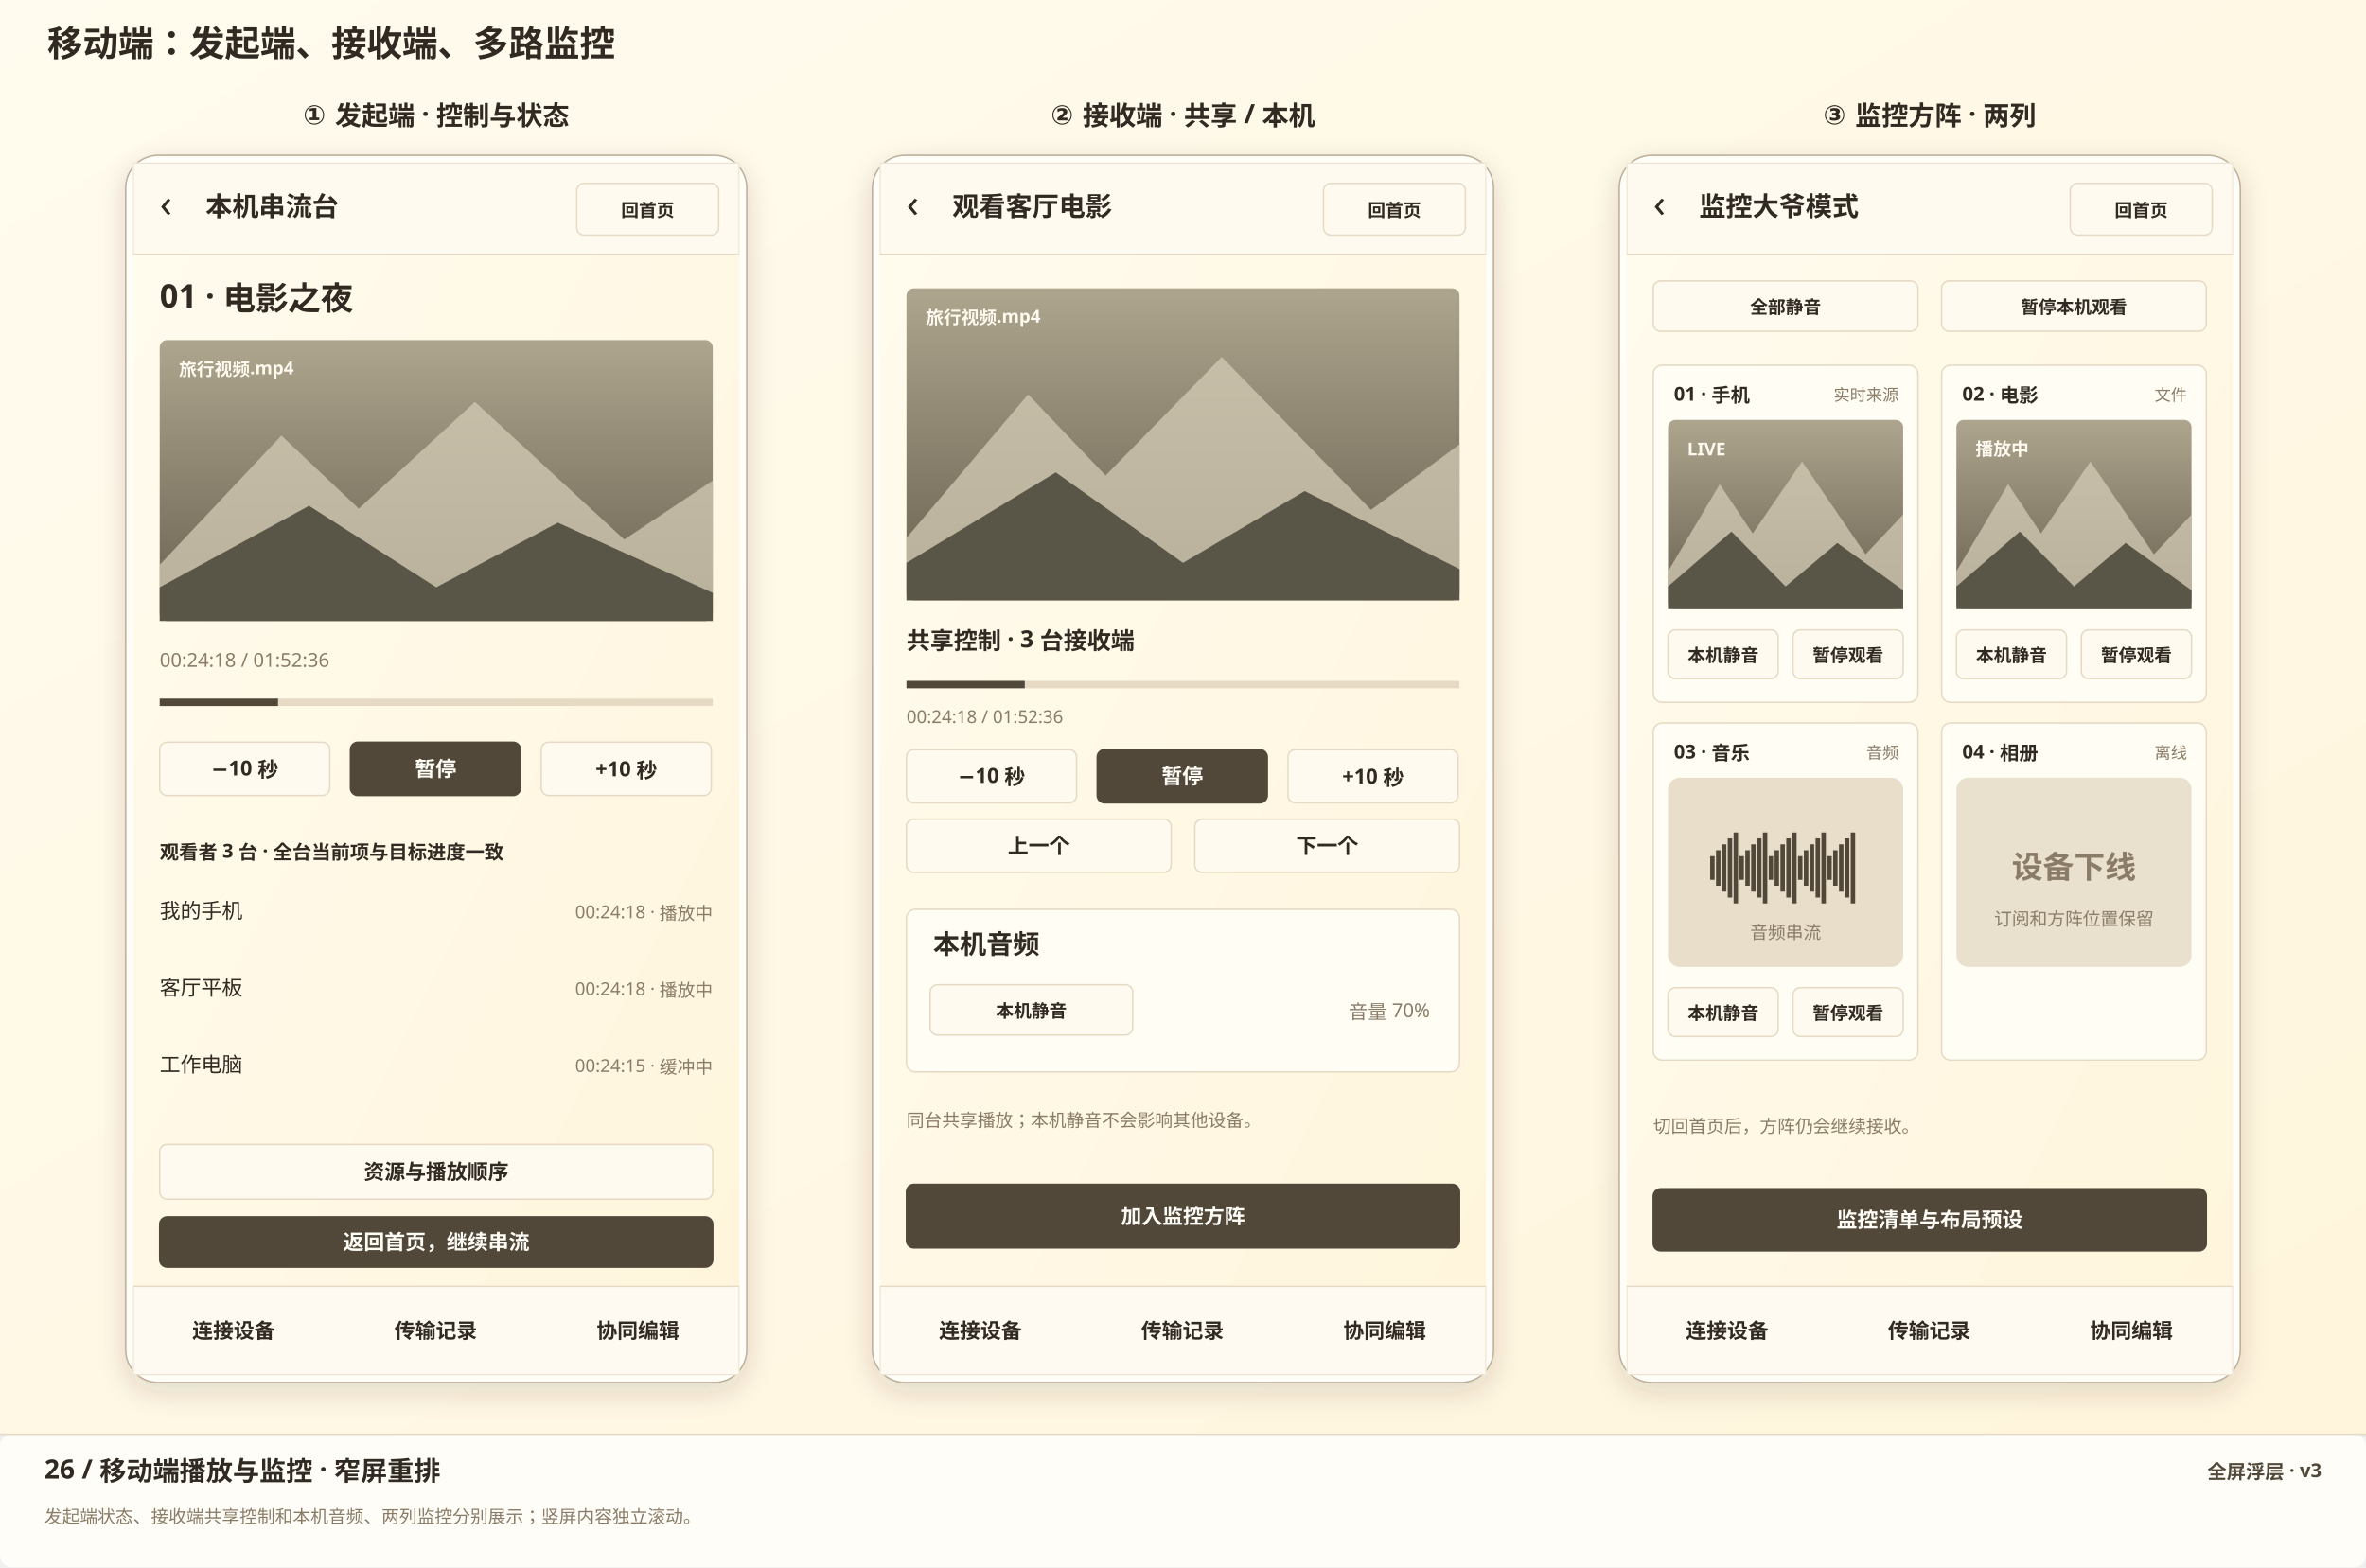
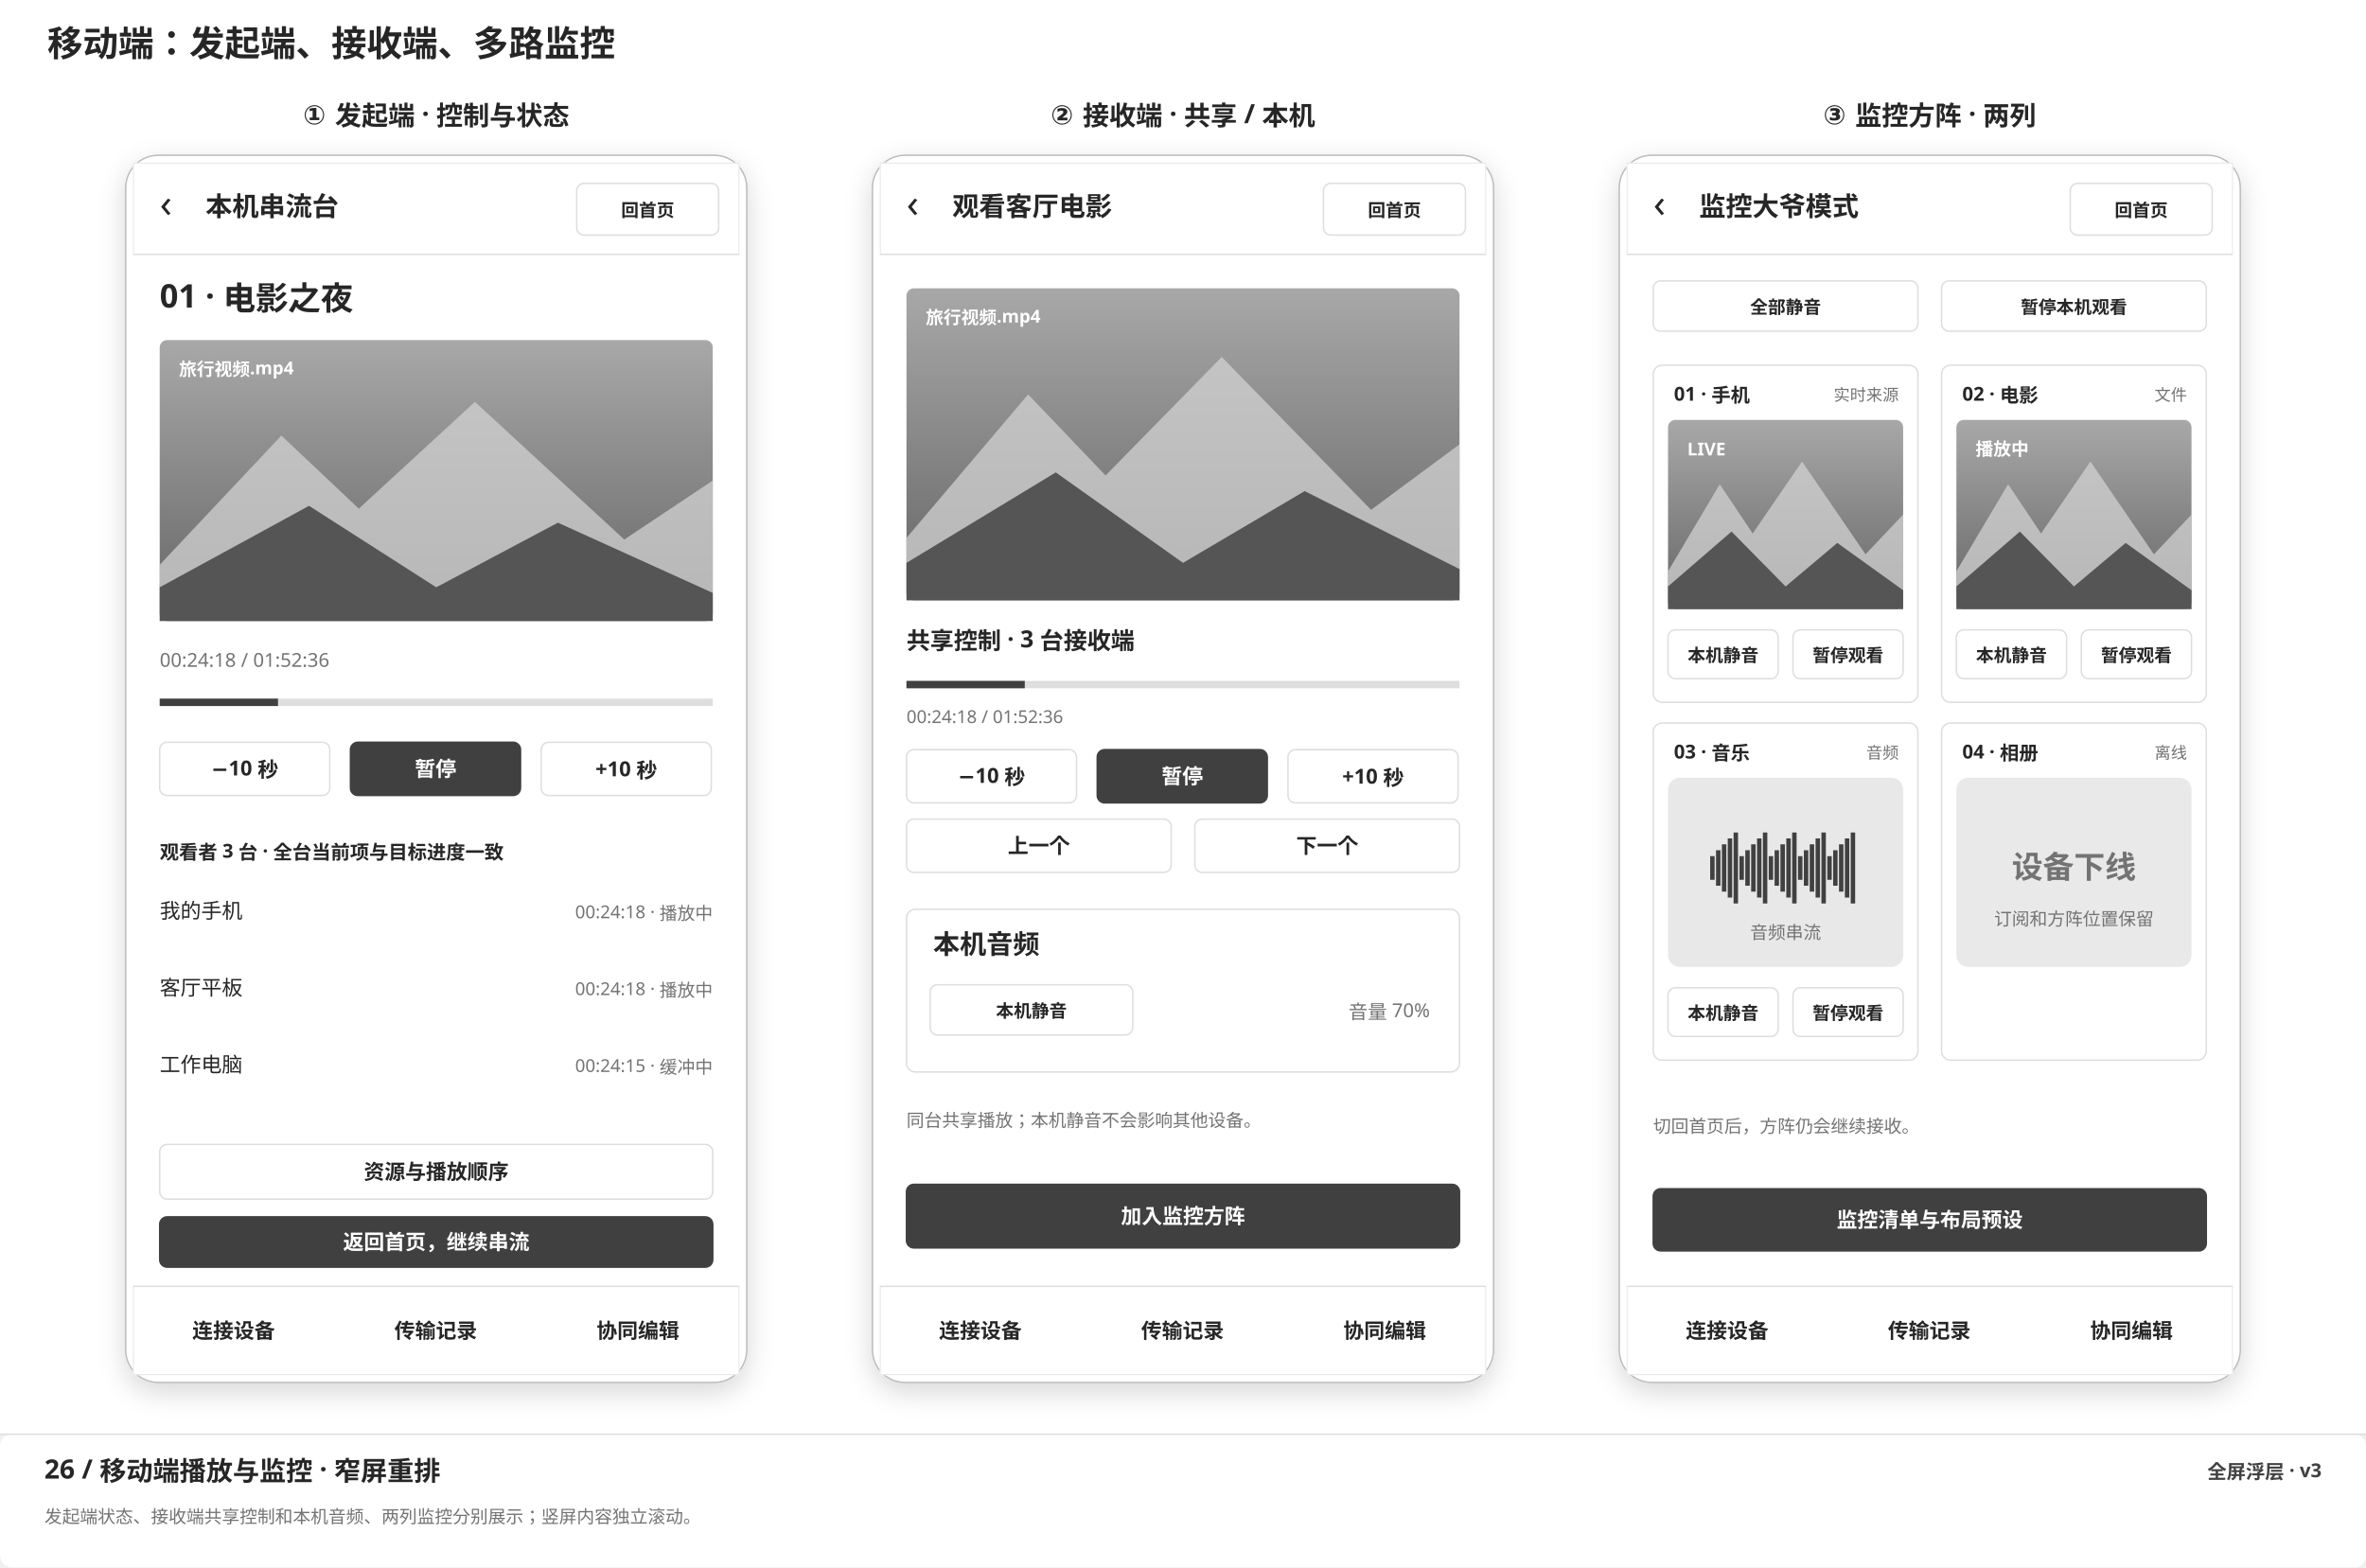
<svg xmlns="http://www.w3.org/2000/svg" width="1600" height="1060" viewBox="0 0 1600 1060">
  <defs>
    <linearGradient id="warm" x1="0" y1="0" x2="1" y2="1">
-       <stop stop-color="#fffbee" />
-       <stop offset="1" stop-color="#fff5dc" />
+       <stop stop-color="#ffffff" />
+       <stop offset="1" stop-color="#ffffff" />
    </linearGradient>
    <linearGradient id="land" x1="0" y1="0" x2="0" y2="1">
-       <stop stop-color="#aea58e" />
-       <stop offset="1" stop-color="#68614f" />
+       <stop stop-color="#a8a8a8" />
+       <stop offset="1" stop-color="#666666" />
    </linearGradient>
    <filter id="shadow">
-       <feDropShadow dx="0" dy="6" stdDeviation="9" flood-color="#3e3525" flood-opacity=".16" />
+       <feDropShadow dx="0" dy="6" stdDeviation="9" flood-color="#000000" flood-opacity=".16" />
    </filter>
  </defs>
  <rect x="0" y="0" width="1600" height="970" rx="0" fill="url(#warm)" stroke="none" />
-   <text x="32" y="38" font-family="Microsoft YaHei, Segoe UI, sans-serif" font-size="24" font-weight="700" text-anchor="start" fill="#302a22">移动端：发起端、接收端、多路监控</text>
-   <text x="295" y="84" font-family="Microsoft YaHei, Segoe UI, sans-serif" font-size="18" font-weight="700" text-anchor="middle" fill="#302a22">① 发起端 · 控制与状态</text>
-   <rect x="85" y="105" width="420" height="830" rx="22" fill="#fffdf8" stroke="#bdb09b" filter="url(#shadow)" />
+   <text x="32" y="38" font-family="Microsoft YaHei, Segoe UI, sans-serif" font-size="24" font-weight="700" text-anchor="start" fill="#262626">移动端：发起端、接收端、多路监控</text>
+   <text x="295" y="84" font-family="Microsoft YaHei, Segoe UI, sans-serif" font-size="18" font-weight="700" text-anchor="middle" fill="#262626">① 发起端 · 控制与状态</text>
+   <rect x="85" y="105" width="420" height="830" rx="22" fill="#ffffff" stroke="#bdbdbd" filter="url(#shadow)" />
  <svg x="90" y="110" width="410" height="820" viewBox="0 0 410 820" overflow="hidden">
    <rect x="0" y="0" width="410" height="820" rx="0" fill="url(#warm)" stroke="none" />
-     <rect x="0" y="0" width="410" height="62" rx="0" fill="#fffaf0" stroke="#e6dac4" />
-     <text x="18" y="37" font-family="Microsoft YaHei, Segoe UI, sans-serif" font-size="27" font-weight="400" text-anchor="start" fill="#302a22">‹</text>
+     <rect x="0" y="0" width="410" height="62" rx="0" fill="#ffffff" stroke="#dedede" />
+     <text x="18" y="37" font-family="Microsoft YaHei, Segoe UI, sans-serif" font-size="27" font-weight="400" text-anchor="start" fill="#262626">‹</text>
    <a href="23-mobile-navigation.svg" aria-label="返回上一页">
      <rect x="5" y="5" width="42" height="49" fill="transparent" />
    </a>
-     <text x="49" y="36" font-family="Microsoft YaHei, Segoe UI, sans-serif" font-size="18" font-weight="700" text-anchor="start" fill="#302a22">本机串流台</text>
-     <rect x="300" y="14" width="96" height="35" rx="5" fill="#fffaf0" stroke="#e6dac4" />
-     <text x="348" y="36.5" font-family="Microsoft YaHei, Segoe UI, sans-serif" font-size="12" font-weight="600" text-anchor="middle" fill="#302a22">回首页</text>
+     <text x="49" y="36" font-family="Microsoft YaHei, Segoe UI, sans-serif" font-size="18" font-weight="700" text-anchor="start" fill="#262626">本机串流台</text>
+     <rect x="300" y="14" width="96" height="35" rx="5" fill="#ffffff" stroke="#dedede" />
+     <text x="348" y="36.5" font-family="Microsoft YaHei, Segoe UI, sans-serif" font-size="12" font-weight="600" text-anchor="middle" fill="#262626">回首页</text>
    <a href="23-mobile-navigation.svg" aria-label="回首页">
      <rect x="300" y="14" width="96" height="35" fill="transparent" />
    </a>
-     <rect x="0" y="760" width="410" height="60" rx="0" fill="#fffaf1" stroke="#e6dac4" />
-     <text x="68" y="795" font-family="Microsoft YaHei, Segoe UI, sans-serif" font-size="14" font-weight="600" text-anchor="middle" fill="#302a22">连接设备</text>
+     <rect x="0" y="760" width="410" height="60" rx="0" fill="#ffffff" stroke="#dedede" />
+     <text x="68" y="795" font-family="Microsoft YaHei, Segoe UI, sans-serif" font-size="14" font-weight="600" text-anchor="middle" fill="#262626">连接设备</text>
    <a href="23-mobile-navigation.svg" aria-label="收起控制台，打开连接设备">
      <rect x="0" y="760" width="136.7" height="60" fill="transparent" />
    </a>
-     <text x="204.7" y="795" font-family="Microsoft YaHei, Segoe UI, sans-serif" font-size="14" font-weight="600" text-anchor="middle" fill="#302a22">传输记录</text>
+     <text x="204.7" y="795" font-family="Microsoft YaHei, Segoe UI, sans-serif" font-size="14" font-weight="600" text-anchor="middle" fill="#262626">传输记录</text>
    <a href="23-mobile-navigation.svg" aria-label="收起控制台，打开传输记录">
      <rect x="136.7" y="760" width="136.7" height="60" fill="transparent" />
    </a>
-     <text x="341.4" y="795" font-family="Microsoft YaHei, Segoe UI, sans-serif" font-size="14" font-weight="600" text-anchor="middle" fill="#302a22">协同编辑</text>
+     <text x="341.4" y="795" font-family="Microsoft YaHei, Segoe UI, sans-serif" font-size="14" font-weight="600" text-anchor="middle" fill="#262626">协同编辑</text>
    <a href="23-mobile-navigation.svg" aria-label="收起控制台，打开协同编辑">
      <rect x="273.4" y="760" width="136.7" height="60" fill="transparent" />
    </a>
-     <text x="18" y="98" font-family="Microsoft YaHei, Segoe UI, sans-serif" font-size="22" font-weight="700" text-anchor="start" fill="#302a22">01 · 电影之夜</text>
+     <text x="18" y="98" font-family="Microsoft YaHei, Segoe UI, sans-serif" font-size="22" font-weight="700" text-anchor="start" fill="#262626">01 · 电影之夜</text>
    <rect x="18" y="120" width="374" height="190" rx="5" fill="url(#land)" stroke="none" />
-     <path d="M18 272L100.28 184.6 152.64 234 231.18 161.8 332.16 254.9 392 215V310H18Z" fill="#d3cbb4" opacity=".75" />
-     <path d="M18 287.2L118.98 232.1 205 287.2 287.28 243.5 392 291V310H18Z" fill="#595648" />
-     <text x="31" y="144" font-family="Microsoft YaHei, Segoe UI, sans-serif" font-size="12" font-weight="600" text-anchor="start" fill="#fffaf0">旅行视频.mp4</text>
-     <text x="18" y="341" font-family="Microsoft YaHei, Segoe UI, sans-serif" font-size="13" font-weight="400" text-anchor="start" fill="#8a7c67">00:24:18 / 01:52:36</text>
-     <line x1="18" y1="365" x2="392" y2="365" stroke="#e6dac4" stroke-width="5" />
-     <line x1="18" y1="365" x2="98" y2="365" stroke="#51483a" stroke-width="5" />
-     <rect x="18" y="392" width="115" height="36" rx="5" fill="#fffaf0" stroke="#e6dac4" />
-     <text x="75.5" y="415" font-family="Microsoft YaHei, Segoe UI, sans-serif" font-size="14" font-weight="600" text-anchor="middle" fill="#302a22">−10 秒</text>
-     <rect x="147" y="392" width="115" height="36" rx="5" fill="#51483a" stroke="#51483a" />
-     <text x="204.5" y="415" font-family="Microsoft YaHei, Segoe UI, sans-serif" font-size="14" font-weight="600" text-anchor="middle" fill="#fffdf7">暂停</text>
-     <rect x="276" y="392" width="115" height="36" rx="5" fill="#fffaf0" stroke="#e6dac4" />
-     <text x="333.5" y="415" font-family="Microsoft YaHei, Segoe UI, sans-serif" font-size="14" font-weight="600" text-anchor="middle" fill="#302a22">+10 秒</text>
-     <text x="18" y="471" font-family="Microsoft YaHei, Segoe UI, sans-serif" font-size="13" font-weight="600" text-anchor="start" fill="#302a22">观看者 3 台 · 全台当前项与目标进度一致</text>
-     <text x="18" y="511" font-family="Microsoft YaHei, Segoe UI, sans-serif" font-size="14" font-weight="400" text-anchor="start" fill="#302a22">我的手机</text>
-     <text x="392" y="511" font-family="Microsoft YaHei, Segoe UI, sans-serif" font-size="12" font-weight="400" text-anchor="end" fill="#8a7c67">00:24:18 · 播放中</text>
-     <text x="18" y="563" font-family="Microsoft YaHei, Segoe UI, sans-serif" font-size="14" font-weight="400" text-anchor="start" fill="#302a22">客厅平板</text>
-     <text x="392" y="563" font-family="Microsoft YaHei, Segoe UI, sans-serif" font-size="12" font-weight="400" text-anchor="end" fill="#8a7c67">00:24:18 · 播放中</text>
-     <text x="18" y="615" font-family="Microsoft YaHei, Segoe UI, sans-serif" font-size="14" font-weight="400" text-anchor="start" fill="#302a22">工作电脑</text>
-     <text x="392" y="615" font-family="Microsoft YaHei, Segoe UI, sans-serif" font-size="12" font-weight="400" text-anchor="end" fill="#8a7c67">00:24:15 · 缓冲中</text>
-     <rect x="18" y="664" width="374" height="37" rx="5" fill="#fffaf0" stroke="#e6dac4" />
-     <text x="205" y="687.5" font-family="Microsoft YaHei, Segoe UI, sans-serif" font-size="14" font-weight="600" text-anchor="middle" fill="#302a22">资源与播放顺序</text>
+     <path d="M18 272L100.28 184.6 152.64 234 231.18 161.8 332.16 254.9 392 215V310H18Z" fill="#d2d2d2" opacity=".75" />
+     <path d="M18 287.2L118.98 232.1 205 287.2 287.28 243.5 392 291V310H18Z" fill="#555555" />
+     <text x="31" y="144" font-family="Microsoft YaHei, Segoe UI, sans-serif" font-size="12" font-weight="600" text-anchor="start" fill="#ffffff">旅行视频.mp4</text>
+     <text x="18" y="341" font-family="Microsoft YaHei, Segoe UI, sans-serif" font-size="13" font-weight="400" text-anchor="start" fill="#737373">00:24:18 / 01:52:36</text>
+     <line x1="18" y1="365" x2="392" y2="365" stroke="#dedede" stroke-width="5" />
+     <line x1="18" y1="365" x2="98" y2="365" stroke="#404040" stroke-width="5" />
+     <rect x="18" y="392" width="115" height="36" rx="5" fill="#ffffff" stroke="#dedede" />
+     <text x="75.5" y="415" font-family="Microsoft YaHei, Segoe UI, sans-serif" font-size="14" font-weight="600" text-anchor="middle" fill="#262626">−10 秒</text>
+     <rect x="147" y="392" width="115" height="36" rx="5" fill="#404040" stroke="#404040" />
+     <text x="204.5" y="415" font-family="Microsoft YaHei, Segoe UI, sans-serif" font-size="14" font-weight="600" text-anchor="middle" fill="#ffffff">暂停</text>
+     <rect x="276" y="392" width="115" height="36" rx="5" fill="#ffffff" stroke="#dedede" />
+     <text x="333.5" y="415" font-family="Microsoft YaHei, Segoe UI, sans-serif" font-size="14" font-weight="600" text-anchor="middle" fill="#262626">+10 秒</text>
+     <text x="18" y="471" font-family="Microsoft YaHei, Segoe UI, sans-serif" font-size="13" font-weight="600" text-anchor="start" fill="#262626">观看者 3 台 · 全台当前项与目标进度一致</text>
+     <text x="18" y="511" font-family="Microsoft YaHei, Segoe UI, sans-serif" font-size="14" font-weight="400" text-anchor="start" fill="#262626">我的手机</text>
+     <text x="392" y="511" font-family="Microsoft YaHei, Segoe UI, sans-serif" font-size="12" font-weight="400" text-anchor="end" fill="#737373">00:24:18 · 播放中</text>
+     <text x="18" y="563" font-family="Microsoft YaHei, Segoe UI, sans-serif" font-size="14" font-weight="400" text-anchor="start" fill="#262626">客厅平板</text>
+     <text x="392" y="563" font-family="Microsoft YaHei, Segoe UI, sans-serif" font-size="12" font-weight="400" text-anchor="end" fill="#737373">00:24:18 · 播放中</text>
+     <text x="18" y="615" font-family="Microsoft YaHei, Segoe UI, sans-serif" font-size="14" font-weight="400" text-anchor="start" fill="#262626">工作电脑</text>
+     <text x="392" y="615" font-family="Microsoft YaHei, Segoe UI, sans-serif" font-size="12" font-weight="400" text-anchor="end" fill="#737373">00:24:15 · 缓冲中</text>
+     <rect x="18" y="664" width="374" height="37" rx="5" fill="#ffffff" stroke="#dedede" />
+     <text x="205" y="687.5" font-family="Microsoft YaHei, Segoe UI, sans-serif" font-size="14" font-weight="600" text-anchor="middle" fill="#262626">资源与播放顺序</text>
    <a href="24-mobile-create-pool.svg" aria-label="资源与播放顺序">
      <rect x="18" y="664" width="374" height="37" fill="transparent" />
    </a>
-     <rect x="18" y="713" width="374" height="34" rx="5" fill="#51483a" stroke="#51483a" />
-     <text x="205" y="735" font-family="Microsoft YaHei, Segoe UI, sans-serif" font-size="14" font-weight="600" text-anchor="middle" fill="#fffdf7">返回首页，继续串流</text>
+     <rect x="18" y="713" width="374" height="34" rx="5" fill="#404040" stroke="#404040" />
+     <text x="205" y="735" font-family="Microsoft YaHei, Segoe UI, sans-serif" font-size="14" font-weight="600" text-anchor="middle" fill="#ffffff">返回首页，继续串流</text>
    <a href="23-mobile-navigation.svg" aria-label="返回首页，继续串流">
      <rect x="18" y="713" width="374" height="34" fill="transparent" />
    </a>
  </svg>
-   <text x="800" y="84" font-family="Microsoft YaHei, Segoe UI, sans-serif" font-size="18" font-weight="700" text-anchor="middle" fill="#302a22">② 接收端 · 共享 / 本机</text>
-   <rect x="590" y="105" width="420" height="830" rx="22" fill="#fffdf8" stroke="#bdb09b" filter="url(#shadow)" />
+   <text x="800" y="84" font-family="Microsoft YaHei, Segoe UI, sans-serif" font-size="18" font-weight="700" text-anchor="middle" fill="#262626">② 接收端 · 共享 / 本机</text>
+   <rect x="590" y="105" width="420" height="830" rx="22" fill="#ffffff" stroke="#bdbdbd" filter="url(#shadow)" />
  <svg x="595" y="110" width="410" height="820" viewBox="0 0 410 820" overflow="hidden">
    <rect x="0" y="0" width="410" height="820" rx="0" fill="url(#warm)" stroke="none" />
-     <rect x="0" y="0" width="410" height="62" rx="0" fill="#fffaf0" stroke="#e6dac4" />
-     <text x="18" y="37" font-family="Microsoft YaHei, Segoe UI, sans-serif" font-size="27" font-weight="400" text-anchor="start" fill="#302a22">‹</text>
+     <rect x="0" y="0" width="410" height="62" rx="0" fill="#ffffff" stroke="#dedede" />
+     <text x="18" y="37" font-family="Microsoft YaHei, Segoe UI, sans-serif" font-size="27" font-weight="400" text-anchor="start" fill="#262626">‹</text>
    <a href="23-mobile-navigation.svg" aria-label="返回上一页">
      <rect x="5" y="5" width="42" height="49" fill="transparent" />
    </a>
-     <text x="49" y="36" font-family="Microsoft YaHei, Segoe UI, sans-serif" font-size="18" font-weight="700" text-anchor="start" fill="#302a22">观看客厅电影</text>
-     <rect x="300" y="14" width="96" height="35" rx="5" fill="#fffaf0" stroke="#e6dac4" />
-     <text x="348" y="36.5" font-family="Microsoft YaHei, Segoe UI, sans-serif" font-size="12" font-weight="600" text-anchor="middle" fill="#302a22">回首页</text>
+     <text x="49" y="36" font-family="Microsoft YaHei, Segoe UI, sans-serif" font-size="18" font-weight="700" text-anchor="start" fill="#262626">观看客厅电影</text>
+     <rect x="300" y="14" width="96" height="35" rx="5" fill="#ffffff" stroke="#dedede" />
+     <text x="348" y="36.5" font-family="Microsoft YaHei, Segoe UI, sans-serif" font-size="12" font-weight="600" text-anchor="middle" fill="#262626">回首页</text>
    <a href="23-mobile-navigation.svg" aria-label="回首页">
      <rect x="300" y="14" width="96" height="35" fill="transparent" />
    </a>
-     <rect x="0" y="760" width="410" height="60" rx="0" fill="#fffaf1" stroke="#e6dac4" />
-     <text x="68" y="795" font-family="Microsoft YaHei, Segoe UI, sans-serif" font-size="14" font-weight="600" text-anchor="middle" fill="#302a22">连接设备</text>
+     <rect x="0" y="760" width="410" height="60" rx="0" fill="#ffffff" stroke="#dedede" />
+     <text x="68" y="795" font-family="Microsoft YaHei, Segoe UI, sans-serif" font-size="14" font-weight="600" text-anchor="middle" fill="#262626">连接设备</text>
    <a href="23-mobile-navigation.svg" aria-label="收起控制台，打开连接设备">
      <rect x="0" y="760" width="136.7" height="60" fill="transparent" />
    </a>
-     <text x="204.7" y="795" font-family="Microsoft YaHei, Segoe UI, sans-serif" font-size="14" font-weight="600" text-anchor="middle" fill="#302a22">传输记录</text>
+     <text x="204.7" y="795" font-family="Microsoft YaHei, Segoe UI, sans-serif" font-size="14" font-weight="600" text-anchor="middle" fill="#262626">传输记录</text>
    <a href="23-mobile-navigation.svg" aria-label="收起控制台，打开传输记录">
      <rect x="136.7" y="760" width="136.7" height="60" fill="transparent" />
    </a>
-     <text x="341.4" y="795" font-family="Microsoft YaHei, Segoe UI, sans-serif" font-size="14" font-weight="600" text-anchor="middle" fill="#302a22">协同编辑</text>
+     <text x="341.4" y="795" font-family="Microsoft YaHei, Segoe UI, sans-serif" font-size="14" font-weight="600" text-anchor="middle" fill="#262626">协同编辑</text>
    <a href="23-mobile-navigation.svg" aria-label="收起控制台，打开协同编辑">
      <rect x="273.4" y="760" width="136.7" height="60" fill="transparent" />
    </a>
    <rect x="18" y="85" width="374" height="211" rx="5" fill="url(#land)" stroke="none" />
-     <path d="M18 253.8L100.28 156.74 152.64 211.6 231.18 131.42 332.16 234.81 392 190.5V296H18Z" fill="#d3cbb4" opacity=".75" />
-     <path d="M18 270.68L118.98 209.49 205 270.68 287.28 222.15 392 274.9V296H18Z" fill="#595648" />
-     <text x="31" y="109" font-family="Microsoft YaHei, Segoe UI, sans-serif" font-size="12" font-weight="600" text-anchor="start" fill="#fffaf0">旅行视频.mp4</text>
-     <text x="18" y="329" font-family="Microsoft YaHei, Segoe UI, sans-serif" font-size="16" font-weight="700" text-anchor="start" fill="#302a22">共享控制 · 3 台接收端</text>
-     <line x1="18" y1="353" x2="392" y2="353" stroke="#e6dac4" stroke-width="5" />
-     <line x1="18" y1="353" x2="98" y2="353" stroke="#51483a" stroke-width="5" />
-     <text x="18" y="379" font-family="Microsoft YaHei, Segoe UI, sans-serif" font-size="12" font-weight="400" text-anchor="start" fill="#8a7c67">00:24:18 / 01:52:36</text>
-     <rect x="18" y="397" width="115" height="36" rx="5" fill="#fffaf0" stroke="#e6dac4" />
-     <text x="75.5" y="420" font-family="Microsoft YaHei, Segoe UI, sans-serif" font-size="14" font-weight="600" text-anchor="middle" fill="#302a22">−10 秒</text>
-     <rect x="147" y="397" width="115" height="36" rx="5" fill="#51483a" stroke="#51483a" />
-     <text x="204.5" y="420" font-family="Microsoft YaHei, Segoe UI, sans-serif" font-size="14" font-weight="600" text-anchor="middle" fill="#fffdf7">暂停</text>
-     <rect x="276" y="397" width="115" height="36" rx="5" fill="#fffaf0" stroke="#e6dac4" />
-     <text x="333.5" y="420" font-family="Microsoft YaHei, Segoe UI, sans-serif" font-size="14" font-weight="600" text-anchor="middle" fill="#302a22">+10 秒</text>
-     <rect x="18" y="444" width="179" height="36" rx="5" fill="#fffaf0" stroke="#e6dac4" />
-     <text x="107.5" y="467" font-family="Microsoft YaHei, Segoe UI, sans-serif" font-size="14" font-weight="600" text-anchor="middle" fill="#302a22">上一个</text>
-     <rect x="213" y="444" width="179" height="36" rx="5" fill="#fffaf0" stroke="#e6dac4" />
-     <text x="302.5" y="467" font-family="Microsoft YaHei, Segoe UI, sans-serif" font-size="14" font-weight="600" text-anchor="middle" fill="#302a22">下一个</text>
-     <rect x="18" y="505" width="374" height="110" rx="6" fill="#fffdf4" stroke="#e6dac4" />
-     <text x="36" y="535" font-family="Microsoft YaHei, Segoe UI, sans-serif" font-size="18" font-weight="700" text-anchor="start" fill="#302a22">本机音频</text>
-     <rect x="34" y="556" width="137" height="34" rx="5" fill="#fffaf0" stroke="#e6dac4" />
-     <text x="102.5" y="578" font-family="Microsoft YaHei, Segoe UI, sans-serif" font-size="12" font-weight="600" text-anchor="middle" fill="#302a22">本机静音</text>
-     <text x="372" y="579" font-family="Microsoft YaHei, Segoe UI, sans-serif" font-size="13" font-weight="400" text-anchor="end" fill="#8a7c67">音量 70%</text>
-     <text x="18" y="652" font-family="Microsoft YaHei, Segoe UI, sans-serif" font-size="12" font-weight="400" text-anchor="start" fill="#8a7c67">同台共享播放；本机静音不会影响其他设备。</text>
-     <rect x="18" y="691" width="374" height="43" rx="5" fill="#51483a" stroke="#51483a" />
-     <text x="205" y="717.5" font-family="Microsoft YaHei, Segoe UI, sans-serif" font-size="14" font-weight="600" text-anchor="middle" fill="#fffdf7">加入监控方阵</text>
+     <path d="M18 253.8L100.28 156.74 152.64 211.6 231.18 131.42 332.16 234.81 392 190.5V296H18Z" fill="#d2d2d2" opacity=".75" />
+     <path d="M18 270.68L118.98 209.49 205 270.68 287.28 222.15 392 274.9V296H18Z" fill="#555555" />
+     <text x="31" y="109" font-family="Microsoft YaHei, Segoe UI, sans-serif" font-size="12" font-weight="600" text-anchor="start" fill="#ffffff">旅行视频.mp4</text>
+     <text x="18" y="329" font-family="Microsoft YaHei, Segoe UI, sans-serif" font-size="16" font-weight="700" text-anchor="start" fill="#262626">共享控制 · 3 台接收端</text>
+     <line x1="18" y1="353" x2="392" y2="353" stroke="#dedede" stroke-width="5" />
+     <line x1="18" y1="353" x2="98" y2="353" stroke="#404040" stroke-width="5" />
+     <text x="18" y="379" font-family="Microsoft YaHei, Segoe UI, sans-serif" font-size="12" font-weight="400" text-anchor="start" fill="#737373">00:24:18 / 01:52:36</text>
+     <rect x="18" y="397" width="115" height="36" rx="5" fill="#ffffff" stroke="#dedede" />
+     <text x="75.5" y="420" font-family="Microsoft YaHei, Segoe UI, sans-serif" font-size="14" font-weight="600" text-anchor="middle" fill="#262626">−10 秒</text>
+     <rect x="147" y="397" width="115" height="36" rx="5" fill="#404040" stroke="#404040" />
+     <text x="204.5" y="420" font-family="Microsoft YaHei, Segoe UI, sans-serif" font-size="14" font-weight="600" text-anchor="middle" fill="#ffffff">暂停</text>
+     <rect x="276" y="397" width="115" height="36" rx="5" fill="#ffffff" stroke="#dedede" />
+     <text x="333.5" y="420" font-family="Microsoft YaHei, Segoe UI, sans-serif" font-size="14" font-weight="600" text-anchor="middle" fill="#262626">+10 秒</text>
+     <rect x="18" y="444" width="179" height="36" rx="5" fill="#ffffff" stroke="#dedede" />
+     <text x="107.5" y="467" font-family="Microsoft YaHei, Segoe UI, sans-serif" font-size="14" font-weight="600" text-anchor="middle" fill="#262626">上一个</text>
+     <rect x="213" y="444" width="179" height="36" rx="5" fill="#ffffff" stroke="#dedede" />
+     <text x="302.5" y="467" font-family="Microsoft YaHei, Segoe UI, sans-serif" font-size="14" font-weight="600" text-anchor="middle" fill="#262626">下一个</text>
+     <rect x="18" y="505" width="374" height="110" rx="6" fill="#ffffff" stroke="#dedede" />
+     <text x="36" y="535" font-family="Microsoft YaHei, Segoe UI, sans-serif" font-size="18" font-weight="700" text-anchor="start" fill="#262626">本机音频</text>
+     <rect x="34" y="556" width="137" height="34" rx="5" fill="#ffffff" stroke="#dedede" />
+     <text x="102.5" y="578" font-family="Microsoft YaHei, Segoe UI, sans-serif" font-size="12" font-weight="600" text-anchor="middle" fill="#262626">本机静音</text>
+     <text x="372" y="579" font-family="Microsoft YaHei, Segoe UI, sans-serif" font-size="13" font-weight="400" text-anchor="end" fill="#737373">音量 70%</text>
+     <text x="18" y="652" font-family="Microsoft YaHei, Segoe UI, sans-serif" font-size="12" font-weight="400" text-anchor="start" fill="#737373">同台共享播放；本机静音不会影响其他设备。</text>
+     <rect x="18" y="691" width="374" height="43" rx="5" fill="#404040" stroke="#404040" />
+     <text x="205" y="717.5" font-family="Microsoft YaHei, Segoe UI, sans-serif" font-size="14" font-weight="600" text-anchor="middle" fill="#ffffff">加入监控方阵</text>
    <a href="26-mobile-play-monitor.svg" aria-label="加入监控方阵">
      <rect x="18" y="691" width="374" height="43" fill="transparent" />
    </a>
  </svg>
-   <text x="1305" y="84" font-family="Microsoft YaHei, Segoe UI, sans-serif" font-size="18" font-weight="700" text-anchor="middle" fill="#302a22">③ 监控方阵 · 两列</text>
-   <rect x="1095" y="105" width="420" height="830" rx="22" fill="#fffdf8" stroke="#bdb09b" filter="url(#shadow)" />
+   <text x="1305" y="84" font-family="Microsoft YaHei, Segoe UI, sans-serif" font-size="18" font-weight="700" text-anchor="middle" fill="#262626">③ 监控方阵 · 两列</text>
+   <rect x="1095" y="105" width="420" height="830" rx="22" fill="#ffffff" stroke="#bdbdbd" filter="url(#shadow)" />
  <svg x="1100" y="110" width="410" height="820" viewBox="0 0 410 820" overflow="hidden">
    <rect x="0" y="0" width="410" height="820" rx="0" fill="url(#warm)" stroke="none" />
-     <rect x="0" y="0" width="410" height="62" rx="0" fill="#fffaf0" stroke="#e6dac4" />
-     <text x="18" y="37" font-family="Microsoft YaHei, Segoe UI, sans-serif" font-size="27" font-weight="400" text-anchor="start" fill="#302a22">‹</text>
+     <rect x="0" y="0" width="410" height="62" rx="0" fill="#ffffff" stroke="#dedede" />
+     <text x="18" y="37" font-family="Microsoft YaHei, Segoe UI, sans-serif" font-size="27" font-weight="400" text-anchor="start" fill="#262626">‹</text>
    <a href="23-mobile-navigation.svg" aria-label="返回上一页">
      <rect x="5" y="5" width="42" height="49" fill="transparent" />
    </a>
-     <text x="49" y="36" font-family="Microsoft YaHei, Segoe UI, sans-serif" font-size="18" font-weight="700" text-anchor="start" fill="#302a22">监控大爷模式</text>
-     <rect x="300" y="14" width="96" height="35" rx="5" fill="#fffaf0" stroke="#e6dac4" />
-     <text x="348" y="36.5" font-family="Microsoft YaHei, Segoe UI, sans-serif" font-size="12" font-weight="600" text-anchor="middle" fill="#302a22">回首页</text>
+     <text x="49" y="36" font-family="Microsoft YaHei, Segoe UI, sans-serif" font-size="18" font-weight="700" text-anchor="start" fill="#262626">监控大爷模式</text>
+     <rect x="300" y="14" width="96" height="35" rx="5" fill="#ffffff" stroke="#dedede" />
+     <text x="348" y="36.5" font-family="Microsoft YaHei, Segoe UI, sans-serif" font-size="12" font-weight="600" text-anchor="middle" fill="#262626">回首页</text>
    <a href="23-mobile-navigation.svg" aria-label="回首页">
      <rect x="300" y="14" width="96" height="35" fill="transparent" />
    </a>
-     <rect x="0" y="760" width="410" height="60" rx="0" fill="#fffaf1" stroke="#e6dac4" />
-     <text x="68" y="795" font-family="Microsoft YaHei, Segoe UI, sans-serif" font-size="14" font-weight="600" text-anchor="middle" fill="#302a22">连接设备</text>
+     <rect x="0" y="760" width="410" height="60" rx="0" fill="#ffffff" stroke="#dedede" />
+     <text x="68" y="795" font-family="Microsoft YaHei, Segoe UI, sans-serif" font-size="14" font-weight="600" text-anchor="middle" fill="#262626">连接设备</text>
    <a href="23-mobile-navigation.svg" aria-label="收起控制台，打开连接设备">
      <rect x="0" y="760" width="136.7" height="60" fill="transparent" />
    </a>
-     <text x="204.7" y="795" font-family="Microsoft YaHei, Segoe UI, sans-serif" font-size="14" font-weight="600" text-anchor="middle" fill="#302a22">传输记录</text>
+     <text x="204.7" y="795" font-family="Microsoft YaHei, Segoe UI, sans-serif" font-size="14" font-weight="600" text-anchor="middle" fill="#262626">传输记录</text>
    <a href="23-mobile-navigation.svg" aria-label="收起控制台，打开传输记录">
      <rect x="136.7" y="760" width="136.7" height="60" fill="transparent" />
    </a>
-     <text x="341.4" y="795" font-family="Microsoft YaHei, Segoe UI, sans-serif" font-size="14" font-weight="600" text-anchor="middle" fill="#302a22">协同编辑</text>
+     <text x="341.4" y="795" font-family="Microsoft YaHei, Segoe UI, sans-serif" font-size="14" font-weight="600" text-anchor="middle" fill="#262626">协同编辑</text>
    <a href="23-mobile-navigation.svg" aria-label="收起控制台，打开协同编辑">
      <rect x="273.4" y="760" width="136.7" height="60" fill="transparent" />
    </a>
-     <rect x="18" y="80" width="179" height="34" rx="5" fill="#fffaf0" stroke="#e6dac4" />
-     <text x="107.5" y="102" font-family="Microsoft YaHei, Segoe UI, sans-serif" font-size="12" font-weight="600" text-anchor="middle" fill="#302a22">全部静音</text>
-     <rect x="213" y="80" width="179" height="34" rx="5" fill="#fffaf0" stroke="#e6dac4" />
-     <text x="302.5" y="102" font-family="Microsoft YaHei, Segoe UI, sans-serif" font-size="12" font-weight="600" text-anchor="middle" fill="#302a22">暂停本机观看</text>
-     <rect x="18" y="137" width="179" height="228" rx="6" fill="#fffdf4" stroke="#e6dac4" />
-     <text x="32" y="161" font-family="Microsoft YaHei, Segoe UI, sans-serif" font-size="13" font-weight="700" text-anchor="start" fill="#302a22">01 · 手机</text>
-     <text x="184" y="161" font-family="Microsoft YaHei, Segoe UI, sans-serif" font-size="11" font-weight="400" text-anchor="end" fill="#8a7c67">实时来源</text>
+     <rect x="18" y="80" width="179" height="34" rx="5" fill="#ffffff" stroke="#dedede" />
+     <text x="107.5" y="102" font-family="Microsoft YaHei, Segoe UI, sans-serif" font-size="12" font-weight="600" text-anchor="middle" fill="#262626">全部静音</text>
+     <rect x="213" y="80" width="179" height="34" rx="5" fill="#ffffff" stroke="#dedede" />
+     <text x="302.5" y="102" font-family="Microsoft YaHei, Segoe UI, sans-serif" font-size="12" font-weight="600" text-anchor="middle" fill="#262626">暂停本机观看</text>
+     <rect x="18" y="137" width="179" height="228" rx="6" fill="#ffffff" stroke="#dedede" />
+     <text x="32" y="161" font-family="Microsoft YaHei, Segoe UI, sans-serif" font-size="13" font-weight="700" text-anchor="start" fill="#262626">01 · 手机</text>
+     <text x="184" y="161" font-family="Microsoft YaHei, Segoe UI, sans-serif" font-size="11" font-weight="400" text-anchor="end" fill="#737373">实时来源</text>
    <rect x="28" y="174" width="159" height="128" rx="5" fill="url(#land)" stroke="none" />
-     <path d="M28 276.4L62.98 217.52 85.24 250.8 118.63 202.16 161.56 264.88 187 238V302H28Z" fill="#d3cbb4" opacity=".75" />
-     <path d="M28 286.64L70.93 249.52 107.5 286.64 142.48 257.2 187 289.2V302H28Z" fill="#595648" />
-     <text x="41" y="198" font-family="Microsoft YaHei, Segoe UI, sans-serif" font-size="12" font-weight="600" text-anchor="start" fill="#fffaf0">LIVE</text>
-     <rect x="28" y="316" width="74.5" height="33" rx="5" fill="#fffaf0" stroke="#e6dac4" />
-     <text x="65.25" y="337.5" font-family="Microsoft YaHei, Segoe UI, sans-serif" font-size="12" font-weight="600" text-anchor="middle" fill="#302a22">本机静音</text>
-     <rect x="112.5" y="316" width="74.5" height="33" rx="5" fill="#fffaf0" stroke="#e6dac4" />
-     <text x="149.75" y="337.5" font-family="Microsoft YaHei, Segoe UI, sans-serif" font-size="12" font-weight="600" text-anchor="middle" fill="#302a22">暂停观看</text>
-     <rect x="213" y="137" width="179" height="228" rx="6" fill="#fffdf4" stroke="#e6dac4" />
-     <text x="227" y="161" font-family="Microsoft YaHei, Segoe UI, sans-serif" font-size="13" font-weight="700" text-anchor="start" fill="#302a22">02 · 电影</text>
-     <text x="379" y="161" font-family="Microsoft YaHei, Segoe UI, sans-serif" font-size="11" font-weight="400" text-anchor="end" fill="#8a7c67">文件</text>
+     <path d="M28 276.4L62.98 217.52 85.24 250.8 118.63 202.16 161.56 264.88 187 238V302H28Z" fill="#d2d2d2" opacity=".75" />
+     <path d="M28 286.64L70.93 249.52 107.5 286.64 142.48 257.2 187 289.2V302H28Z" fill="#555555" />
+     <text x="41" y="198" font-family="Microsoft YaHei, Segoe UI, sans-serif" font-size="12" font-weight="600" text-anchor="start" fill="#ffffff">LIVE</text>
+     <rect x="28" y="316" width="74.5" height="33" rx="5" fill="#ffffff" stroke="#dedede" />
+     <text x="65.25" y="337.5" font-family="Microsoft YaHei, Segoe UI, sans-serif" font-size="12" font-weight="600" text-anchor="middle" fill="#262626">本机静音</text>
+     <rect x="112.5" y="316" width="74.5" height="33" rx="5" fill="#ffffff" stroke="#dedede" />
+     <text x="149.75" y="337.5" font-family="Microsoft YaHei, Segoe UI, sans-serif" font-size="12" font-weight="600" text-anchor="middle" fill="#262626">暂停观看</text>
+     <rect x="213" y="137" width="179" height="228" rx="6" fill="#ffffff" stroke="#dedede" />
+     <text x="227" y="161" font-family="Microsoft YaHei, Segoe UI, sans-serif" font-size="13" font-weight="700" text-anchor="start" fill="#262626">02 · 电影</text>
+     <text x="379" y="161" font-family="Microsoft YaHei, Segoe UI, sans-serif" font-size="11" font-weight="400" text-anchor="end" fill="#737373">文件</text>
    <rect x="223" y="174" width="159" height="128" rx="5" fill="url(#land)" stroke="none" />
-     <path d="M223 276.4L257.98 217.52 280.24 250.8 313.63 202.16 356.56 264.88 382 238V302H223Z" fill="#d3cbb4" opacity=".75" />
-     <path d="M223 286.64L265.93 249.52 302.5 286.64 337.48 257.2 382 289.2V302H223Z" fill="#595648" />
-     <text x="236" y="198" font-family="Microsoft YaHei, Segoe UI, sans-serif" font-size="12" font-weight="600" text-anchor="start" fill="#fffaf0">播放中</text>
-     <rect x="223" y="316" width="74.5" height="33" rx="5" fill="#fffaf0" stroke="#e6dac4" />
-     <text x="260.25" y="337.5" font-family="Microsoft YaHei, Segoe UI, sans-serif" font-size="12" font-weight="600" text-anchor="middle" fill="#302a22">本机静音</text>
-     <rect x="307.5" y="316" width="74.5" height="33" rx="5" fill="#fffaf0" stroke="#e6dac4" />
-     <text x="344.75" y="337.5" font-family="Microsoft YaHei, Segoe UI, sans-serif" font-size="12" font-weight="600" text-anchor="middle" fill="#302a22">暂停观看</text>
-     <rect x="18" y="379" width="179" height="228" rx="6" fill="#fffdf4" stroke="#e6dac4" />
-     <text x="32" y="403" font-family="Microsoft YaHei, Segoe UI, sans-serif" font-size="13" font-weight="700" text-anchor="start" fill="#302a22">03 · 音乐</text>
-     <text x="184" y="403" font-family="Microsoft YaHei, Segoe UI, sans-serif" font-size="11" font-weight="400" text-anchor="end" fill="#8a7c67">音频</text>
-     <rect x="28" y="416" width="159" height="128" rx="8" fill="#e8deca" stroke="none" />
-     <line x1="58" y1="469.04" x2="58" y2="485.04" stroke="#51483a" stroke-width="3" />
-     <line x1="61.96" y1="465.04" x2="61.96" y2="489.04" stroke="#51483a" stroke-width="3" />
-     <line x1="65.92" y1="461.04" x2="65.92" y2="493.04" stroke="#51483a" stroke-width="3" />
-     <line x1="69.88" y1="457.04" x2="69.88" y2="497.04" stroke="#51483a" stroke-width="3" />
-     <line x1="73.84" y1="453.04" x2="73.84" y2="501.04" stroke="#51483a" stroke-width="3" />
-     <line x1="77.8" y1="469.04" x2="77.8" y2="485.04" stroke="#51483a" stroke-width="3" />
-     <line x1="81.76" y1="465.04" x2="81.76" y2="489.04" stroke="#51483a" stroke-width="3" />
-     <line x1="85.72" y1="461.04" x2="85.72" y2="493.04" stroke="#51483a" stroke-width="3" />
-     <line x1="89.68" y1="457.04" x2="89.68" y2="497.04" stroke="#51483a" stroke-width="3" />
-     <line x1="93.64" y1="453.04" x2="93.64" y2="501.04" stroke="#51483a" stroke-width="3" />
-     <line x1="97.6" y1="469.04" x2="97.6" y2="485.04" stroke="#51483a" stroke-width="3" />
-     <line x1="101.56" y1="465.04" x2="101.56" y2="489.04" stroke="#51483a" stroke-width="3" />
-     <line x1="105.52" y1="461.04" x2="105.52" y2="493.04" stroke="#51483a" stroke-width="3" />
-     <line x1="109.48" y1="457.04" x2="109.48" y2="497.04" stroke="#51483a" stroke-width="3" />
-     <line x1="113.44" y1="453.04" x2="113.44" y2="501.04" stroke="#51483a" stroke-width="3" />
-     <line x1="117.4" y1="469.04" x2="117.4" y2="485.04" stroke="#51483a" stroke-width="3" />
-     <line x1="121.36" y1="465.04" x2="121.36" y2="489.04" stroke="#51483a" stroke-width="3" />
-     <line x1="125.32" y1="461.04" x2="125.32" y2="493.04" stroke="#51483a" stroke-width="3" />
-     <line x1="129.28" y1="457.04" x2="129.28" y2="497.04" stroke="#51483a" stroke-width="3" />
-     <line x1="133.24" y1="453.04" x2="133.24" y2="501.04" stroke="#51483a" stroke-width="3" />
-     <line x1="137.2" y1="469.04" x2="137.2" y2="485.04" stroke="#51483a" stroke-width="3" />
-     <line x1="141.16" y1="465.04" x2="141.16" y2="489.04" stroke="#51483a" stroke-width="3" />
-     <line x1="145.12" y1="461.04" x2="145.12" y2="493.04" stroke="#51483a" stroke-width="3" />
-     <line x1="149.08" y1="457.04" x2="149.08" y2="497.04" stroke="#51483a" stroke-width="3" />
-     <line x1="153.04" y1="453.04" x2="153.04" y2="501.04" stroke="#51483a" stroke-width="3" />
-     <text x="107.5" y="524.92" font-family="Microsoft YaHei, Segoe UI, sans-serif" font-size="12" font-weight="400" text-anchor="middle" fill="#8a7c67">音频串流</text>
-     <rect x="28" y="558" width="74.5" height="33" rx="5" fill="#fffaf0" stroke="#e6dac4" />
-     <text x="65.25" y="579.5" font-family="Microsoft YaHei, Segoe UI, sans-serif" font-size="12" font-weight="600" text-anchor="middle" fill="#302a22">本机静音</text>
-     <rect x="112.5" y="558" width="74.5" height="33" rx="5" fill="#fffaf0" stroke="#e6dac4" />
-     <text x="149.75" y="579.5" font-family="Microsoft YaHei, Segoe UI, sans-serif" font-size="12" font-weight="600" text-anchor="middle" fill="#302a22">暂停观看</text>
-     <rect x="213" y="379" width="179" height="228" rx="6" fill="#fffdf4" stroke="#e6dac4" />
-     <text x="227" y="403" font-family="Microsoft YaHei, Segoe UI, sans-serif" font-size="13" font-weight="700" text-anchor="start" fill="#302a22">04 · 相册</text>
-     <text x="379" y="403" font-family="Microsoft YaHei, Segoe UI, sans-serif" font-size="11" font-weight="400" text-anchor="end" fill="#8a7c67">离线</text>
-     <rect x="223" y="416" width="159" height="128" rx="8" fill="#e9e0ce" stroke="none" />
-     <text x="302.5" y="483.88" font-family="Microsoft YaHei, Segoe UI, sans-serif" font-size="21" font-weight="600" text-anchor="middle" fill="#8a7c67">设备下线</text>
-     <text x="302.5" y="515.8" font-family="Microsoft YaHei, Segoe UI, sans-serif" font-size="12" font-weight="400" text-anchor="middle" fill="#8a7c67">订阅和方阵位置保留</text>
-     <text x="18" y="656" font-family="Microsoft YaHei, Segoe UI, sans-serif" font-size="12" font-weight="400" text-anchor="start" fill="#8a7c67">切回首页后，方阵仍会继续接收。</text>
-     <rect x="18" y="694" width="374" height="42" rx="5" fill="#51483a" stroke="#51483a" />
-     <text x="205" y="720" font-family="Microsoft YaHei, Segoe UI, sans-serif" font-size="14" font-weight="600" text-anchor="middle" fill="#fffdf7">监控清单与布局预设</text>
+     <path d="M223 276.4L257.98 217.52 280.24 250.8 313.63 202.16 356.56 264.88 382 238V302H223Z" fill="#d2d2d2" opacity=".75" />
+     <path d="M223 286.64L265.93 249.52 302.5 286.64 337.48 257.2 382 289.2V302H223Z" fill="#555555" />
+     <text x="236" y="198" font-family="Microsoft YaHei, Segoe UI, sans-serif" font-size="12" font-weight="600" text-anchor="start" fill="#ffffff">播放中</text>
+     <rect x="223" y="316" width="74.5" height="33" rx="5" fill="#ffffff" stroke="#dedede" />
+     <text x="260.25" y="337.5" font-family="Microsoft YaHei, Segoe UI, sans-serif" font-size="12" font-weight="600" text-anchor="middle" fill="#262626">本机静音</text>
+     <rect x="307.5" y="316" width="74.5" height="33" rx="5" fill="#ffffff" stroke="#dedede" />
+     <text x="344.75" y="337.5" font-family="Microsoft YaHei, Segoe UI, sans-serif" font-size="12" font-weight="600" text-anchor="middle" fill="#262626">暂停观看</text>
+     <rect x="18" y="379" width="179" height="228" rx="6" fill="#ffffff" stroke="#dedede" />
+     <text x="32" y="403" font-family="Microsoft YaHei, Segoe UI, sans-serif" font-size="13" font-weight="700" text-anchor="start" fill="#262626">03 · 音乐</text>
+     <text x="184" y="403" font-family="Microsoft YaHei, Segoe UI, sans-serif" font-size="11" font-weight="400" text-anchor="end" fill="#737373">音频</text>
+     <rect x="28" y="416" width="159" height="128" rx="8" fill="#e8e8e8" stroke="none" />
+     <line x1="58" y1="469.04" x2="58" y2="485.04" stroke="#404040" stroke-width="3" />
+     <line x1="61.96" y1="465.04" x2="61.96" y2="489.04" stroke="#404040" stroke-width="3" />
+     <line x1="65.92" y1="461.04" x2="65.92" y2="493.04" stroke="#404040" stroke-width="3" />
+     <line x1="69.88" y1="457.04" x2="69.88" y2="497.04" stroke="#404040" stroke-width="3" />
+     <line x1="73.84" y1="453.04" x2="73.84" y2="501.04" stroke="#404040" stroke-width="3" />
+     <line x1="77.8" y1="469.04" x2="77.8" y2="485.04" stroke="#404040" stroke-width="3" />
+     <line x1="81.76" y1="465.04" x2="81.76" y2="489.04" stroke="#404040" stroke-width="3" />
+     <line x1="85.72" y1="461.04" x2="85.72" y2="493.04" stroke="#404040" stroke-width="3" />
+     <line x1="89.68" y1="457.04" x2="89.68" y2="497.04" stroke="#404040" stroke-width="3" />
+     <line x1="93.64" y1="453.04" x2="93.64" y2="501.04" stroke="#404040" stroke-width="3" />
+     <line x1="97.6" y1="469.04" x2="97.6" y2="485.04" stroke="#404040" stroke-width="3" />
+     <line x1="101.56" y1="465.04" x2="101.56" y2="489.04" stroke="#404040" stroke-width="3" />
+     <line x1="105.52" y1="461.04" x2="105.52" y2="493.04" stroke="#404040" stroke-width="3" />
+     <line x1="109.48" y1="457.04" x2="109.48" y2="497.04" stroke="#404040" stroke-width="3" />
+     <line x1="113.44" y1="453.04" x2="113.44" y2="501.04" stroke="#404040" stroke-width="3" />
+     <line x1="117.4" y1="469.04" x2="117.4" y2="485.04" stroke="#404040" stroke-width="3" />
+     <line x1="121.36" y1="465.04" x2="121.36" y2="489.04" stroke="#404040" stroke-width="3" />
+     <line x1="125.32" y1="461.04" x2="125.32" y2="493.04" stroke="#404040" stroke-width="3" />
+     <line x1="129.28" y1="457.04" x2="129.28" y2="497.04" stroke="#404040" stroke-width="3" />
+     <line x1="133.24" y1="453.04" x2="133.24" y2="501.04" stroke="#404040" stroke-width="3" />
+     <line x1="137.2" y1="469.04" x2="137.2" y2="485.04" stroke="#404040" stroke-width="3" />
+     <line x1="141.16" y1="465.04" x2="141.16" y2="489.04" stroke="#404040" stroke-width="3" />
+     <line x1="145.12" y1="461.04" x2="145.12" y2="493.04" stroke="#404040" stroke-width="3" />
+     <line x1="149.08" y1="457.04" x2="149.08" y2="497.04" stroke="#404040" stroke-width="3" />
+     <line x1="153.04" y1="453.04" x2="153.04" y2="501.04" stroke="#404040" stroke-width="3" />
+     <text x="107.5" y="524.92" font-family="Microsoft YaHei, Segoe UI, sans-serif" font-size="12" font-weight="400" text-anchor="middle" fill="#737373">音频串流</text>
+     <rect x="28" y="558" width="74.5" height="33" rx="5" fill="#ffffff" stroke="#dedede" />
+     <text x="65.25" y="579.5" font-family="Microsoft YaHei, Segoe UI, sans-serif" font-size="12" font-weight="600" text-anchor="middle" fill="#262626">本机静音</text>
+     <rect x="112.5" y="558" width="74.5" height="33" rx="5" fill="#ffffff" stroke="#dedede" />
+     <text x="149.75" y="579.5" font-family="Microsoft YaHei, Segoe UI, sans-serif" font-size="12" font-weight="600" text-anchor="middle" fill="#262626">暂停观看</text>
+     <rect x="213" y="379" width="179" height="228" rx="6" fill="#ffffff" stroke="#dedede" />
+     <text x="227" y="403" font-family="Microsoft YaHei, Segoe UI, sans-serif" font-size="13" font-weight="700" text-anchor="start" fill="#262626">04 · 相册</text>
+     <text x="379" y="403" font-family="Microsoft YaHei, Segoe UI, sans-serif" font-size="11" font-weight="400" text-anchor="end" fill="#737373">离线</text>
+     <rect x="223" y="416" width="159" height="128" rx="8" fill="#e9e9e9" stroke="none" />
+     <text x="302.5" y="483.88" font-family="Microsoft YaHei, Segoe UI, sans-serif" font-size="21" font-weight="600" text-anchor="middle" fill="#737373">设备下线</text>
+     <text x="302.5" y="515.8" font-family="Microsoft YaHei, Segoe UI, sans-serif" font-size="12" font-weight="400" text-anchor="middle" fill="#737373">订阅和方阵位置保留</text>
+     <text x="18" y="656" font-family="Microsoft YaHei, Segoe UI, sans-serif" font-size="12" font-weight="400" text-anchor="start" fill="#737373">切回首页后，方阵仍会继续接收。</text>
+     <rect x="18" y="694" width="374" height="42" rx="5" fill="#404040" stroke="#404040" />
+     <text x="205" y="720" font-family="Microsoft YaHei, Segoe UI, sans-serif" font-size="14" font-weight="600" text-anchor="middle" fill="#ffffff">监控清单与布局预设</text>
    <a href="37-monitor-presets.svg" aria-label="监控清单与布局预设">
      <rect x="18" y="694" width="374" height="42" fill="transparent" />
    </a>
  </svg>
-   <rect x="0" y="970" width="1600" height="90" rx="8" fill="#fffdf8" stroke="none" />
-   <line x1="0" y1="970" x2="1600" y2="970" stroke="#e6dac4" stroke-width="1" />
-   <text x="30" y="1000" font-family="Microsoft YaHei, Segoe UI, sans-serif" font-size="18" font-weight="700" text-anchor="start" fill="#302a22">26 / 移动端播放与监控 · 窄屏重排</text>
-   <text x="30" y="1030" font-family="Microsoft YaHei, Segoe UI, sans-serif" font-size="12" font-weight="400" text-anchor="start" fill="#8a7c67">发起端状态、接收端共享控制和本机音频、两列监控分别展示；竖屏内容独立滚动。</text>
-   <text x="1570" y="1000" font-family="Microsoft YaHei, Segoe UI, sans-serif" font-size="13" font-weight="600" text-anchor="end" fill="#51483a">全屏浮层 · v3</text>
+   <rect x="0" y="970" width="1600" height="90" rx="8" fill="#ffffff" stroke="none" />
+   <line x1="0" y1="970" x2="1600" y2="970" stroke="#dedede" stroke-width="1" />
+   <text x="30" y="1000" font-family="Microsoft YaHei, Segoe UI, sans-serif" font-size="18" font-weight="700" text-anchor="start" fill="#262626">26 / 移动端播放与监控 · 窄屏重排</text>
+   <text x="30" y="1030" font-family="Microsoft YaHei, Segoe UI, sans-serif" font-size="12" font-weight="400" text-anchor="start" fill="#737373">发起端状态、接收端共享控制和本机音频、两列监控分别展示；竖屏内容独立滚动。</text>
+   <text x="1570" y="1000" font-family="Microsoft YaHei, Segoe UI, sans-serif" font-size="13" font-weight="600" text-anchor="end" fill="#404040">全屏浮层 · v3</text>
</svg>
